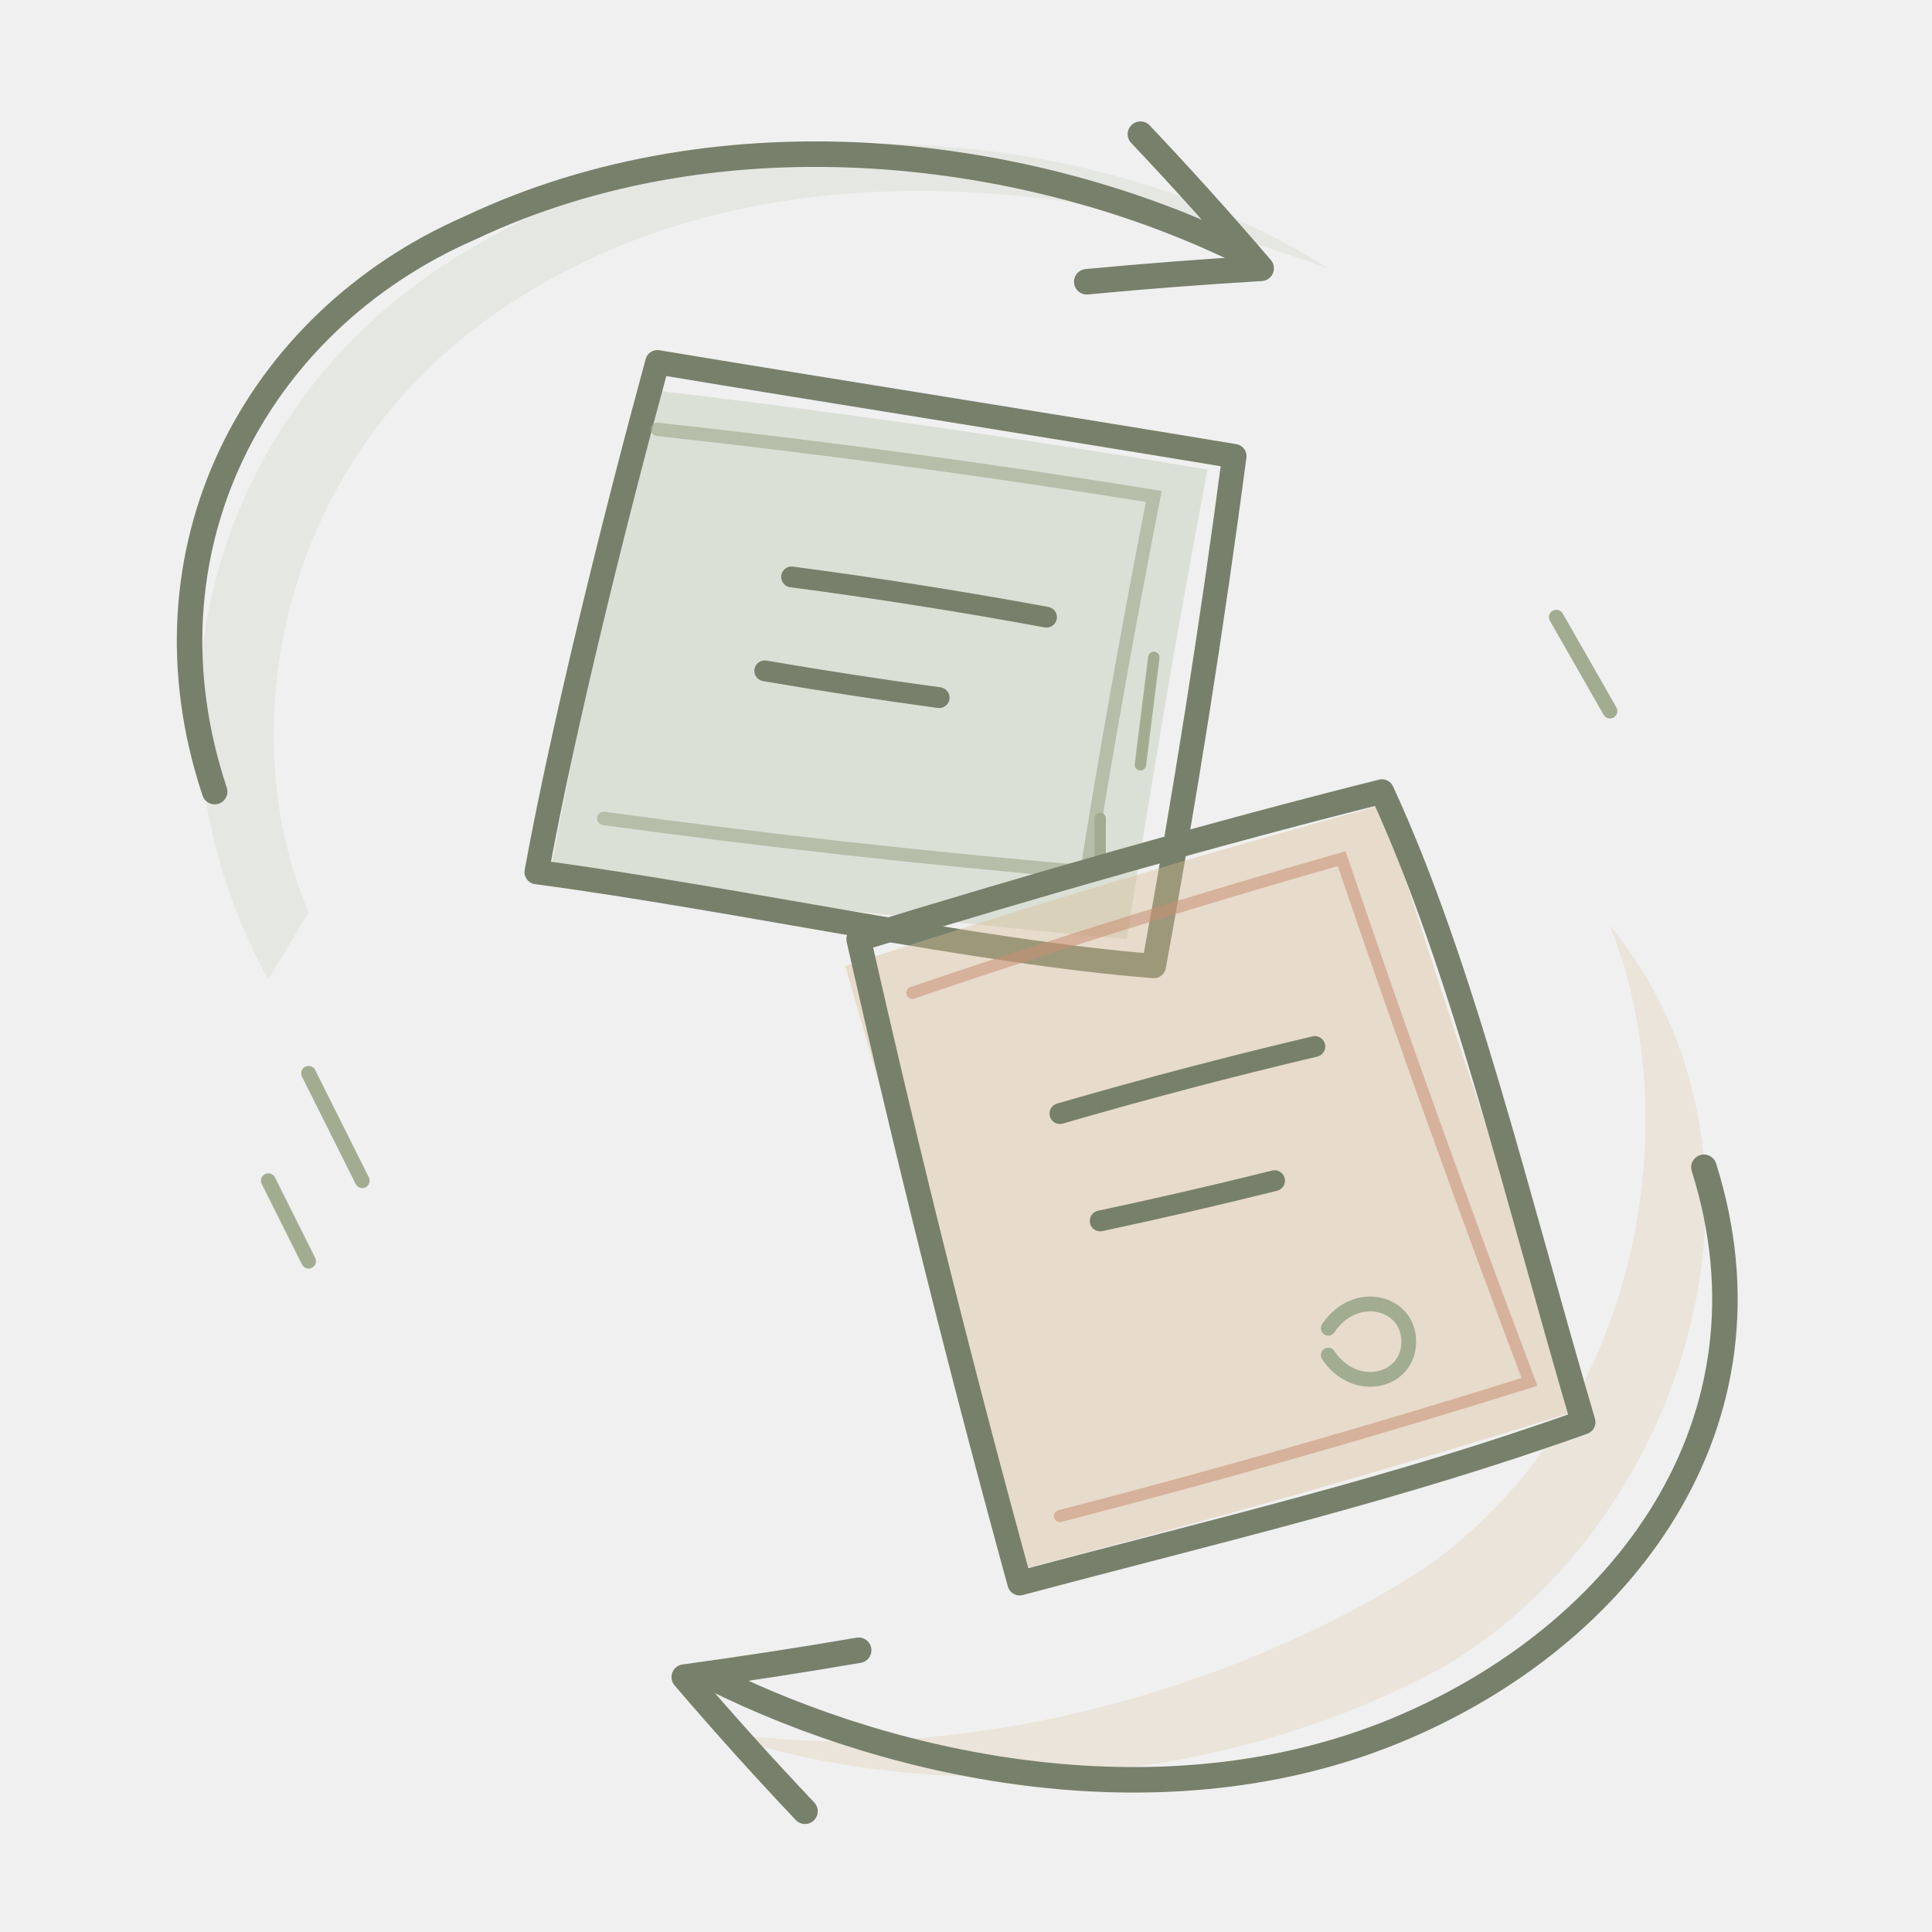
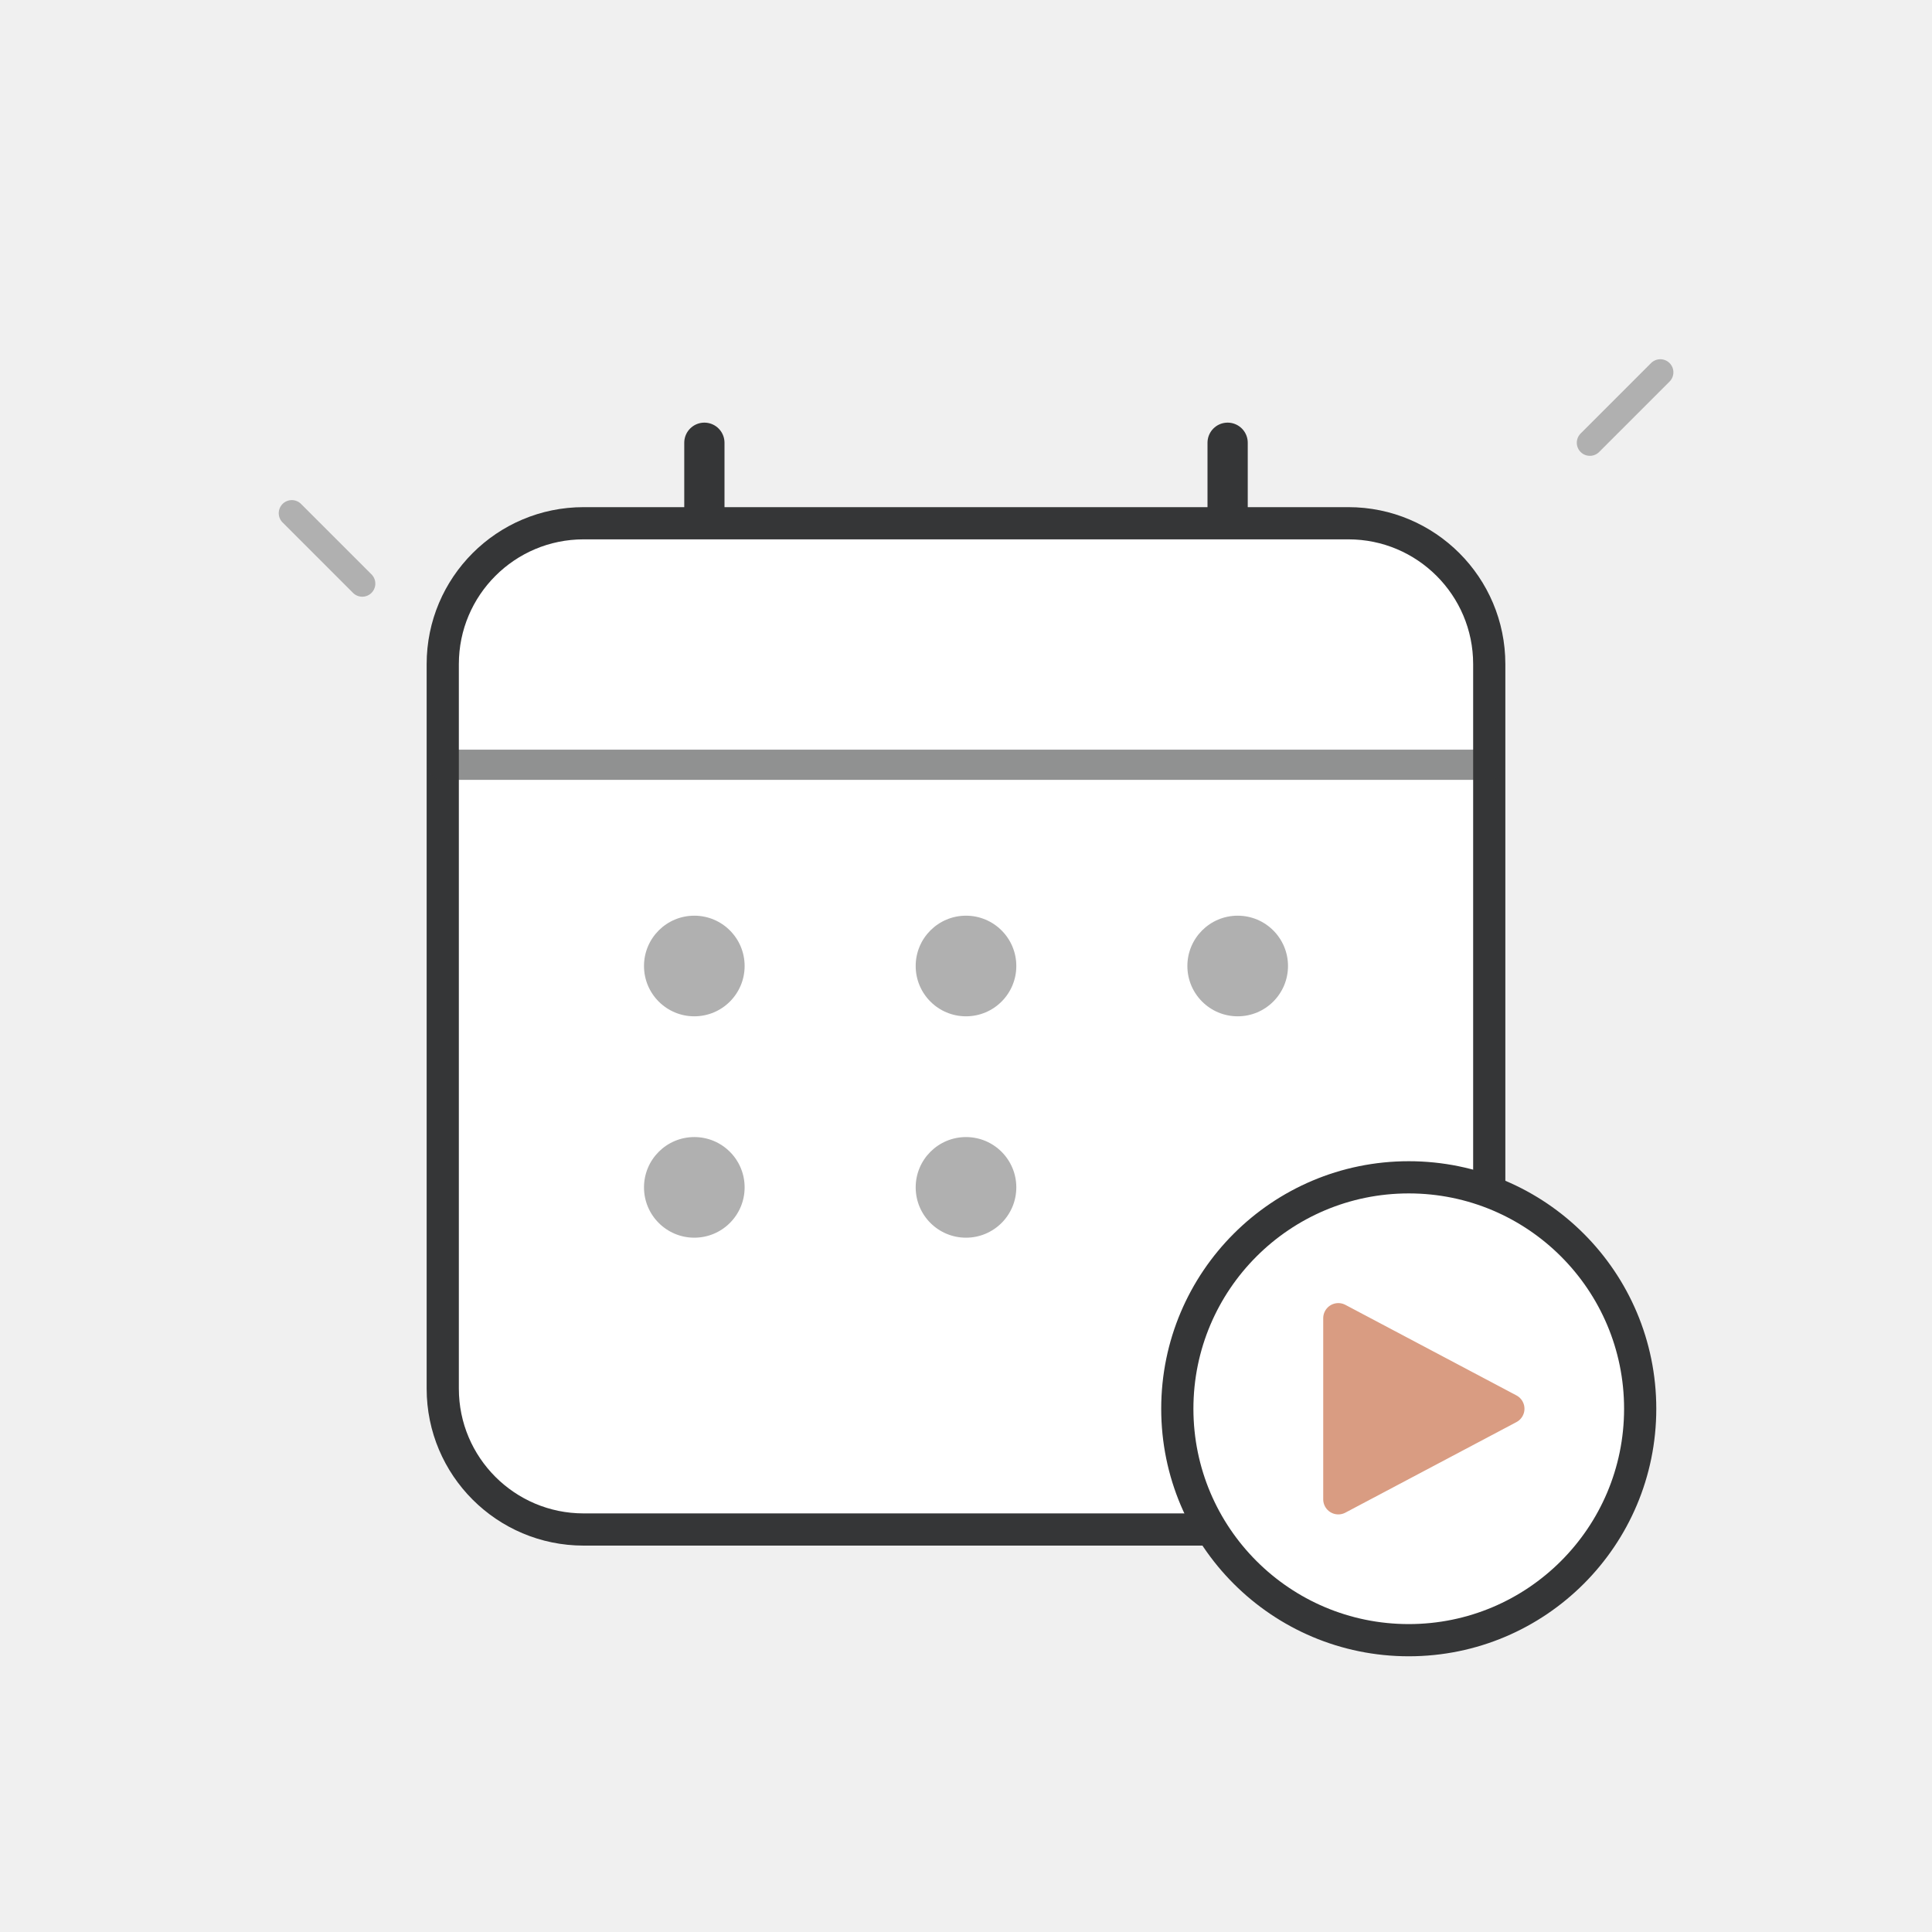
- <svg xmlns="http://www.w3.org/2000/svg" width="192" height="192" viewBox="24 24 144 144" fill="none" role="img" aria-labelledby="01-automation-title 01-automation-desc">
-   <g id="cycle-wash">
-     <path d="M44 97C33 77 40 53 60 42C77 32 104 32 123 44C101 36 79 36 63 46C45 57 41 78 47 92Z" fill="#BAC6AC" fill-opacity=".20" />
-     <path d="M144 93C158 110 150 137 132 148C116 157 94 159 77 153C95 156 116 150 130 141C146 130 150 108 144 93Z" fill="#DBBC95" fill-opacity=".24" />
+ <svg xmlns="http://www.w3.org/2000/svg" width="192" height="192" viewBox="0 0 192 192" fill="none">
+   <g stroke-linecap="round" stroke-linejoin="round">
+     <g stroke="#353637" stroke-width="4">
+       <path d="M70 62V44M122 62V44" />
+     </g>
+     <rect x="44" y="52" width="104" height="100" rx="14" fill="#FFFFFF" stroke="#353637" stroke-width="3.2" />
+     <path d="M44 76h104" stroke="#353637" stroke-width="3" opacity=".55" />
+     <g fill="#B0B0B0">
+       <circle cx="69" cy="96" r="5" />
+       <circle cx="96" cy="96" r="5" />
+       <circle cx="123" cy="96" r="5" />
+       <circle cx="69" cy="118" r="5" />
+       <circle cx="96" cy="118" r="5" />
+     </g>
+     <circle cx="140" cy="140" r="23" fill="#FFFFFF" stroke="#353637" stroke-width="3.2" />
+     <path d="M133 131l17 9-17 9Z" fill="#D99C82" stroke="#D99C82" stroke-width="3" />
  </g>
-   <g id="cycle" stroke="#77806B" stroke-width="1.9" stroke-linecap="round" stroke-linejoin="round">
-     <path d="M40 83C34 65 43 48 59 41C78 32 101 35 117 43" />
-     <path d="M109 34Q113.627 38.886 118 44Q111.491 44.387 105 45" />
-     <path d="M151 111C157 130 145 146 128 153C111 160 91 156 77 149" />
-     <path d="M84 159Q79.373 154.114 75 149Q81.517 148.113 88 147" />
-   </g>
-   <g id="back-card">
-     <path d="M72 53Q93.076 55.468 114 59Q110.697 76.448 108 94Q86.437 92.045 65 89Z" fill="#BAC6AC" fill-opacity=".38" />
-     <path d="M73 51C85 53 104 56 116 58Q113.481 77.076 110 96C97 95 79 91 64 89C66 78 70 62 73 51Z" stroke="#77806B" stroke-width="1.815" stroke-linecap="round" stroke-linejoin="round" />
-     <path d="M73 56Q91.563 58.031 110 61Q107.257 74.957 105 89Q86.949 87.456 69 85" stroke="#A2AC91" stroke-width="1" stroke-linecap="round" opacity=".65" />
-     <path d="M83 67Q92.538 68.259 102 70M81 74Q87.483 75.113 94 76" stroke="#77806B" stroke-width="1.55" stroke-linecap="round" />
-     <path d="M106 85L106 88M110 73L109 81" stroke="#A2AC91" stroke-width=".85" stroke-linecap="round" />
-   </g>
-   <g id="front-card">
-     <path d="M87 96Q106.848 89.493 127 84Q134.13 106.623 142 129Q121.152 135.532 100 141Z" fill="#DBBC95" fill-opacity=".40" />
-     <path d="M88 94C101 90 115 86 127 83C133 96 137 113 142 130C128 135 115 138 100 142Q93.447 118.138 88 94Z" stroke="#77806B" stroke-width="1.83" stroke-linecap="round" stroke-linejoin="round" />
-     <path d="M92 98Q107.873 92.595 124 88Q130.662 107.621 138 127Q120.627 132.443 103 137" stroke="#C88E73" stroke-width=".9" stroke-linecap="round" opacity=".55" />
-     <path d="M103 107Q112.437 104.259 122 102M106 115Q112.526 113.613 119 112" stroke="#77806B" stroke-width="1.55" stroke-linecap="round" />
-     <path d="M123 123C125 120 129 121 129 124C129 127 125 128 123 125" stroke="#A2AC91" stroke-width="1.1" stroke-linecap="round" />
-   </g>
-   <g id="motion" stroke="#A2AC91" stroke-width="1.1" stroke-linecap="round">
-     <path d="M47 104L51 112M44 112L47 118M140 70L144 77" />
+   <g stroke="#B0B0B0" stroke-width="2.6" stroke-linecap="round">
+     <path d="M36 58l-7-7M158 44l7-7" />
  </g>
</svg>
